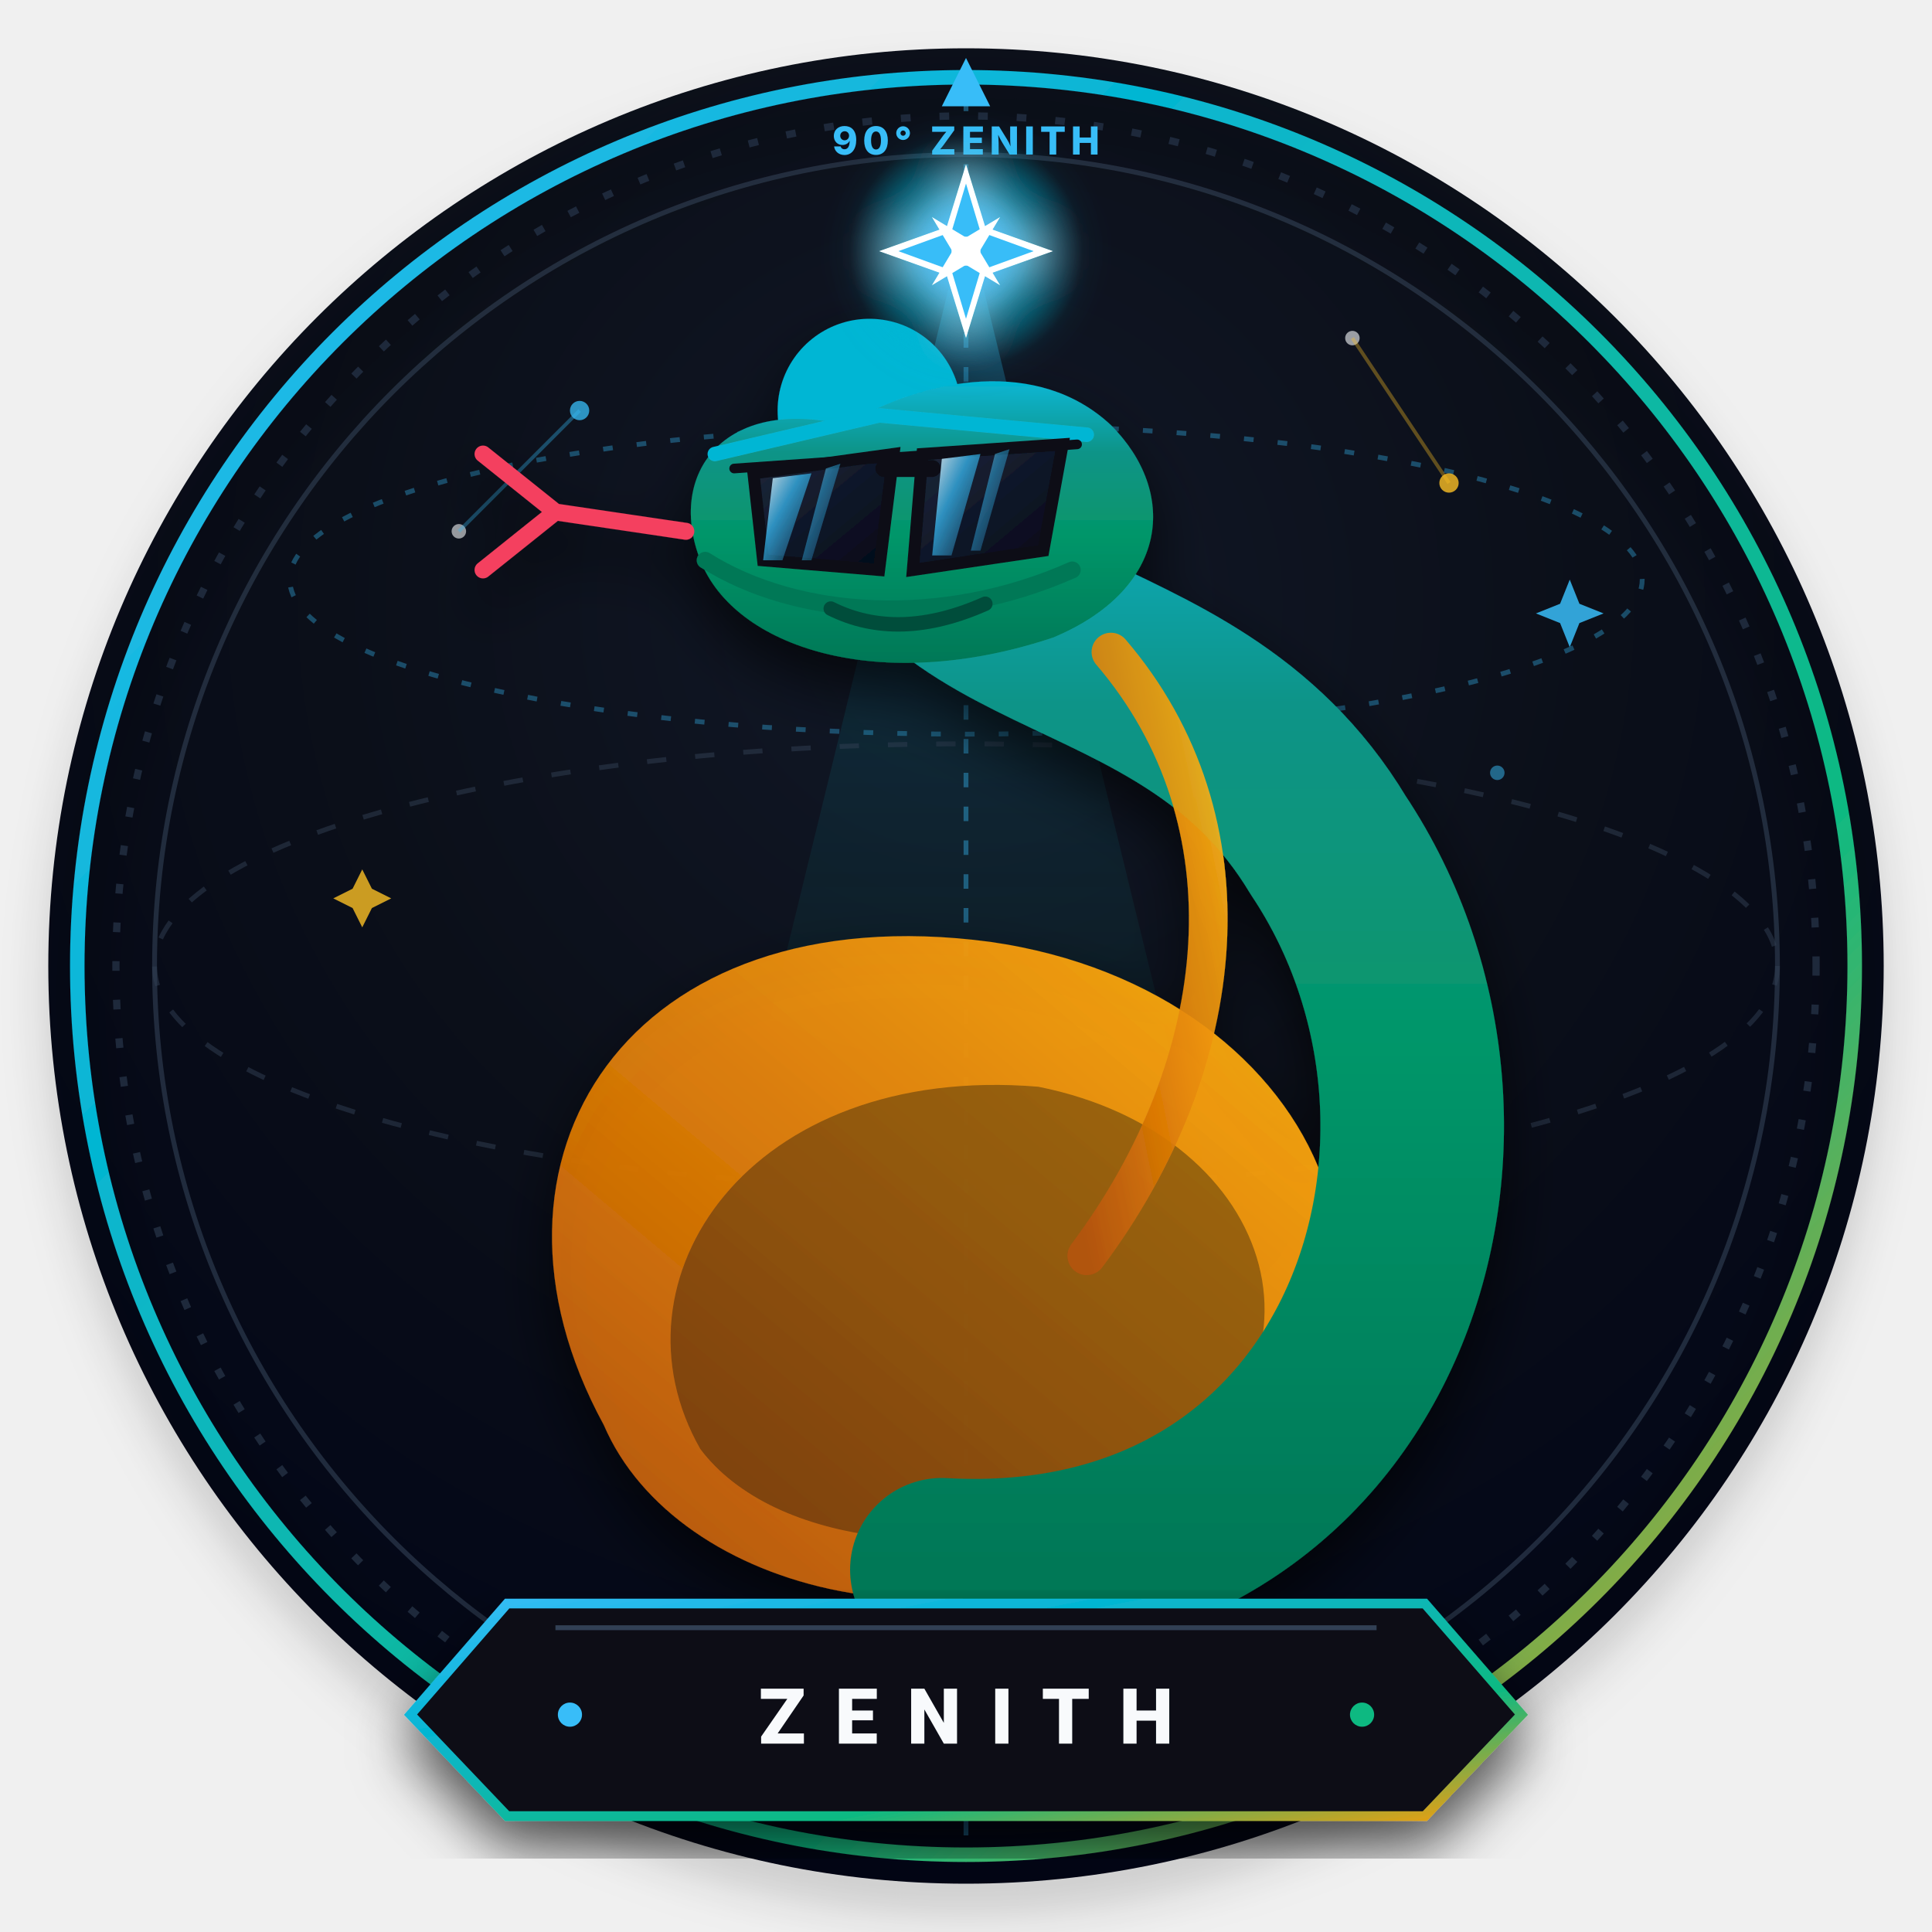
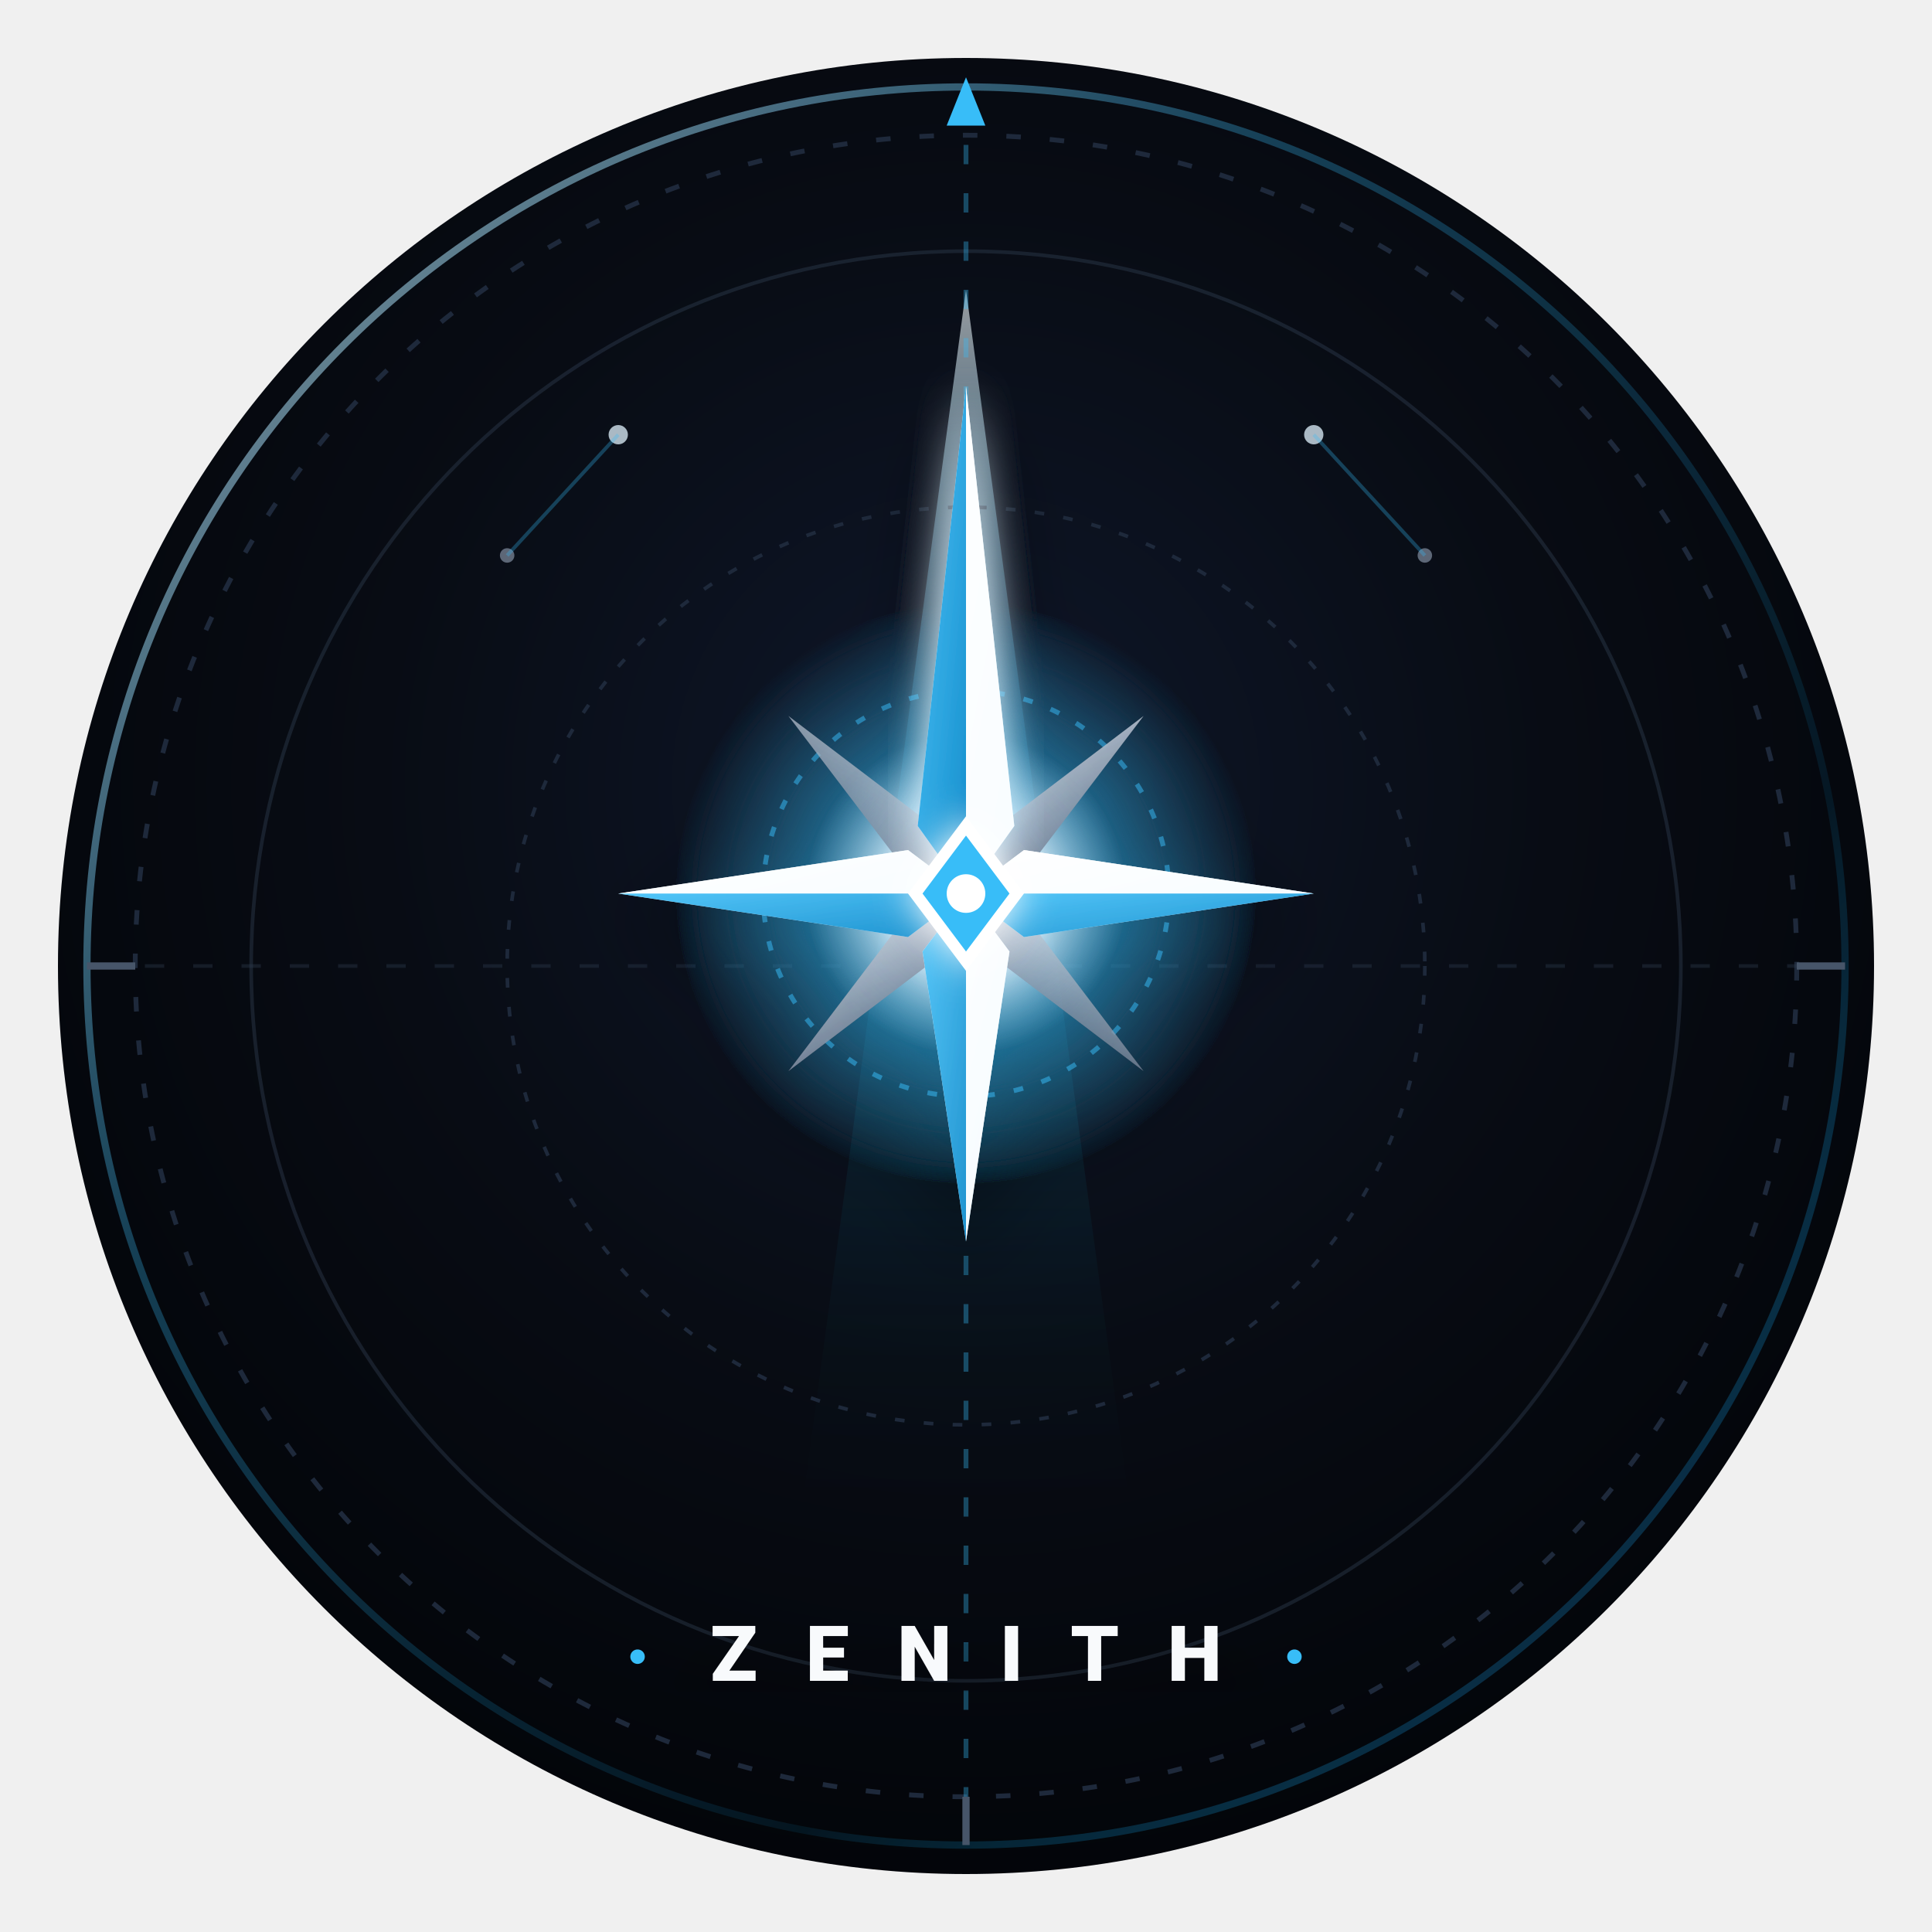
<svg xmlns="http://www.w3.org/2000/svg" viewBox="0 0 400 400" width="100%" height="100%">
  <defs>
-     <radialGradient id="skyGrad" cx="50%" cy="30%" r="70%">
-       <stop offset="0%" stop-color="#111827" />
-       <stop offset="50%" stop-color="#0b0f19" />
-       <stop offset="100%" stop-color="#020617" />
+     <radialGradient id="spaceVoid" cx="50%" cy="40%" r="65%">
+       <stop offset="0%" stop-color="#0f172a" />
+       <stop offset="50%" stop-color="#080c14" />
+       <stop offset="100%" stop-color="#020408" />
    </radialGradient>
-     <linearGradient id="zenithBeam" x1="0%" y1="0%" x2="0%" y2="100%">
-       <stop offset="0%" stop-color="#38bdf8" stop-opacity="0.35" />
-       <stop offset="40%" stop-color="#06b6d4" stop-opacity="0.12" />
-       <stop offset="100%" stop-color="#10b981" stop-opacity="0" />
+     <radialGradient id="starBloom" cx="50%" cy="50%" r="50%">
+       <stop offset="0%" stop-color="#ffffff" />
+       <stop offset="25%" stop-color="#e0f2fe" stop-opacity="0.95" />
+       <stop offset="55%" stop-color="#38bdf8" stop-opacity="0.35" />
+       <stop offset="100%" stop-color="#38bdf8" stop-opacity="0" />
+     </radialGradient>
+     <linearGradient id="verticalBeam" x1="0%" y1="0%" x2="0%" y2="100%">
+       <stop offset="0%" stop-color="#ffffff" stop-opacity="0.6" />
+       <stop offset="35%" stop-color="#38bdf8" stop-opacity="0.2" />
+       <stop offset="75%" stop-color="#06b6d4" stop-opacity="0.05" />
+       <stop offset="100%" stop-color="#020408" stop-opacity="0" />
    </linearGradient>
-     <radialGradient id="starGlow" cx="50%" cy="50%" r="50%">
+     <linearGradient id="facetWhite" x1="0%" y1="0%" x2="100%" y2="100%">
      <stop offset="0%" stop-color="#ffffff" />
-       <stop offset="25%" stop-color="#38bdf8" stop-opacity="0.9" />
-       <stop offset="60%" stop-color="#06b6d4" stop-opacity="0.4" />
-       <stop offset="100%" stop-color="#06b6d4" stop-opacity="0" />
-     </radialGradient>
-     <linearGradient id="astrolabeGrad" x1="0%" y1="0%" x2="100%" y2="100%">
+       <stop offset="100%" stop-color="#bae6fd" />
+     </linearGradient>
+     <linearGradient id="facetCyan" x1="0%" y1="0%" x2="100%" y2="100%">
      <stop offset="0%" stop-color="#38bdf8" />
-       <stop offset="30%" stop-color="#06b6d4" />
-       <stop offset="70%" stop-color="#10b981" />
-       <stop offset="100%" stop-color="#f59e0b" />
+       <stop offset="100%" stop-color="#0284c7" />
    </linearGradient>
-     <linearGradient id="snakeBody" x1="0%" y1="100%" x2="0%" y2="0%">
-       <stop offset="0%" stop-color="#047857" />
-       <stop offset="45%" stop-color="#059669" />
-       <stop offset="75%" stop-color="#0d9488" />
-       <stop offset="100%" stop-color="#06b6d4" />
+     <linearGradient id="facetSilver" x1="0%" y1="0%" x2="100%" y2="100%">
+       <stop offset="0%" stop-color="#cbd5e1" />
+       <stop offset="100%" stop-color="#64748b" />
    </linearGradient>
-     <linearGradient id="snakeBelly" x1="0%" y1="100%" x2="100%" y2="0%">
-       <stop offset="0%" stop-color="#b45309" />
-       <stop offset="40%" stop-color="#d97706" />
-       <stop offset="80%" stop-color="#f59e0b" />
-       <stop offset="100%" stop-color="#fbbf24" />
+     <linearGradient id="celestialRing" x1="0%" y1="0%" x2="100%" y2="100%">
+       <stop offset="0%" stop-color="#ffffff" stop-opacity="0.7" />
+       <stop offset="35%" stop-color="#38bdf8" stop-opacity="0.3" />
+       <stop offset="70%" stop-color="#0ea5e9" stop-opacity="0.1" />
+       <stop offset="100%" stop-color="#0f172a" stop-opacity="0.8" />
    </linearGradient>
-     <linearGradient id="shadesGrad" x1="0%" y1="0%" x2="100%" y2="100%">
-       <stop offset="0%" stop-color="#1e293b" />
-       <stop offset="100%" stop-color="#020617" />
-     </linearGradient>
-     <linearGradient id="glareGrad" x1="0%" y1="0%" x2="100%" y2="100%">
-       <stop offset="0%" stop-color="#ffffff" stop-opacity="0.95" />
-       <stop offset="40%" stop-color="#38bdf8" stop-opacity="0.8" />
-       <stop offset="100%" stop-color="#38bdf8" stop-opacity="0" />
-     </linearGradient>
-     <filter id="shadowFilter" x="-20%" y="-20%" width="140%" height="140%">
-       <feDropShadow dx="0" dy="6" stdDeviation="6" flood-color="#000000" flood-opacity="0.65" />
-     </filter>
-     <filter id="glowFilter" x="-30%" y="-30%" width="160%" height="160%">
+     <filter id="zenithGlow" x="-30%" y="-30%" width="160%" height="160%">
      <feGaussianBlur stdDeviation="4" result="blur" />
      <feComposite in="SourceGraphic" in2="blur" operator="over" />
    </filter>
+     <filter id="dropShadow" x="-20%" y="-20%" width="140%" height="140%">
+       <feDropShadow dx="0" dy="6" stdDeviation="8" flood-color="#000000" flood-opacity="0.75" />
+     </filter>
  </defs>
-   <circle cx="200" cy="200" r="190" fill="url(#skyGrad)" />
-   <polygon points="200,45 255,270 145,270" fill="url(#zenithBeam)" />
-   <circle cx="200" cy="200" r="184" fill="none" stroke="url(#astrolabeGrad)" stroke-width="3" filter="url(#shadowFilter)" />
-   <circle cx="200" cy="200" r="176" fill="none" stroke="#1e293b" stroke-width="1.5" stroke-dasharray="2 6" />
-   <circle cx="200" cy="200" r="168" fill="none" stroke="#334155" stroke-width="1" stroke-opacity="0.6" />
-   <line x1="200" y1="20" x2="200" y2="380" stroke="#38bdf8" stroke-width="1" stroke-dasharray="3 4" stroke-opacity="0.4" />
-   <ellipse cx="200" cy="200" rx="168" ry="46" fill="none" stroke="#334155" stroke-width="1" stroke-dasharray="4 6" stroke-opacity="0.5" />
-   <ellipse cx="200" cy="120" rx="140" ry="32" fill="none" stroke="#38bdf8" stroke-width="1" stroke-dasharray="2 5" stroke-opacity="0.35" />
-   <polygon points="200,12 205,22 195,22" fill="#38bdf8" />
-   <text x="200" y="32" text-anchor="middle" font-family="-apple-system, BlinkMacSystemFont, 'Segoe UI', monospace" font-size="8" font-weight="800" fill="#38bdf8" letter-spacing="1">90° ZENITH</text>
-   <circle cx="95" cy="110" r="1.5" fill="#f8fafc" opacity="0.6" />
-   <circle cx="120" cy="85" r="2" fill="#38bdf8" opacity="0.75" />
-   <line x1="95" y1="110" x2="120" y2="85" stroke="#38bdf8" stroke-width="0.75" stroke-opacity="0.35" />
-   <circle cx="300" cy="100" r="2" fill="#fbbf24" opacity="0.8" />
-   <circle cx="280" cy="70" r="1.5" fill="#f8fafc" opacity="0.6" />
-   <line x1="300" y1="100" x2="280" y2="70" stroke="#fbbf24" stroke-width="0.75" stroke-opacity="0.35" />
-   <circle cx="310" cy="160" r="1.5" fill="#38bdf8" opacity="0.5" />
-   <g filter="url(#shadowFilter)">
-     <path d="M 125 295 C 95 240, 130 185, 205 195 C 275 205, 305 275, 245 315 C 200 345, 140 330, 125 295 Z" fill="url(#snakeBelly)" opacity="0.95" />
-     <path d="M 145 300 C 125 265, 155 220, 215 225 C 265 235, 280 285, 235 310 C 200 325, 160 320, 145 300 Z" fill="#090d16" opacity="0.35" />
-     <path d="M 195 325 C 285 330, 315 235, 275 175 C 245 125, 185 140, 180 85" fill="none" stroke="url(#snakeBody)" stroke-width="38" stroke-linecap="round" stroke-linejoin="round" />
-     <path d="M 225 260 C 255 220, 260 170, 230 135" fill="none" stroke="url(#snakeBelly)" stroke-width="8" stroke-linecap="round" opacity="0.9" />
-     <path d="M 175 88 C 150 82, 138 98, 145 116 C 152 134, 182 144, 218 132 C 242 122, 244 102, 230 88 C 215 74, 192 78, 175 88 Z" fill="url(#snakeBody)" />
-     <path d="M 148 94 L 182 86 L 225 90" fill="none" stroke="#06b6d4" stroke-width="3" stroke-linecap="round" />
-     <path d="M 146 116 C 165 128, 195 130, 222 118" fill="none" stroke="#047857" stroke-width="3.5" stroke-linecap="round" />
-     <path d="M 142 110 L 115 106 L 100 94 M 115 106 L 100 118" fill="none" stroke="#f43f5e" stroke-width="3.5" stroke-linecap="round" stroke-linejoin="round" />
-     <polygon points="156,98 185,94 182,118 158,116" fill="url(#shadesGrad)" stroke="#090d16" stroke-width="2.5" />
-     <polygon points="191,94 220,92 216,114 189,118" fill="url(#shadesGrad)" stroke="#090d16" stroke-width="2.5" />
-     <line x1="183" y1="97" x2="193" y2="97" stroke="#090d16" stroke-width="3.5" stroke-linecap="round" />
-     <line x1="152" y1="97" x2="223" y2="92" stroke="#090d16" stroke-width="2" stroke-linecap="round" />
-     <polygon points="160,99 168,98 162,116 158,116" fill="url(#glareGrad)" opacity="0.9" />
-     <polygon points="171,97 174,96 168,116 166,116" fill="url(#glareGrad)" opacity="0.6" />
-     <polygon points="195,95 203,94 197,115 193,115" fill="url(#glareGrad)" opacity="0.9" />
-     <polygon points="206,94 209,93 203,114 201,114" fill="url(#glareGrad)" opacity="0.6" />
-     <path d="M 172 126 Q 186 133 204 125" fill="none" stroke="#064e3b" stroke-width="3" stroke-linecap="round" />
+   <circle cx="200" cy="200" r="188" fill="url(#spaceVoid)" />
+   <polygon points="200,60 235,320 165,320" fill="url(#verticalBeam)" />
+   <circle cx="200" cy="200" r="182" fill="none" stroke="url(#celestialRing)" stroke-width="1.5" />
+   <circle cx="200" cy="200" r="172" fill="none" stroke="#1e293b" stroke-width="1" stroke-dasharray="3 6" />
+   <circle cx="200" cy="200" r="148" fill="none" stroke="#334155" stroke-width="0.75" stroke-opacity="0.4" />
+   <circle cx="200" cy="200" r="95" fill="none" stroke="#1e293b" stroke-width="0.75" stroke-dasharray="2 4" />
+   <line x1="200" y1="20" x2="200" y2="380" stroke="#38bdf8" stroke-width="1" stroke-dasharray="4 6" stroke-opacity="0.35" />
+   <line x1="20" y1="200" x2="380" y2="200" stroke="#334155" stroke-width="0.75" stroke-dasharray="4 6" stroke-opacity="0.35" />
+   <polygon points="200,16 204,26 196,26" fill="#38bdf8" />
+   <line x1="200" y1="372" x2="200" y2="382" stroke="#475569" stroke-width="1.5" />
+   <line x1="18" y1="200" x2="28" y2="200" stroke="#475569" stroke-width="1.5" />
+   <line x1="372" y1="200" x2="382" y2="200" stroke="#475569" stroke-width="1.5" />
+   <circle cx="105" cy="115" r="1.5" fill="#94a3b8" opacity="0.6" />
+   <circle cx="128" cy="90" r="2" fill="#e0f2fe" opacity="0.75" />
+   <line x1="105" y1="115" x2="128" y2="90" stroke="#38bdf8" stroke-width="0.75" stroke-opacity="0.3" />
+   <circle cx="295" cy="115" r="1.5" fill="#94a3b8" opacity="0.6" />
+   <circle cx="272" cy="90" r="2" fill="#e0f2fe" opacity="0.75" />
+   <line x1="295" y1="115" x2="272" y2="90" stroke="#38bdf8" stroke-width="0.75" stroke-opacity="0.3" />
+   <g filter="url(#dropShadow)" transform="translate(200, 185)">
+     <circle cx="0" cy="0" r="60" fill="url(#starBloom)" />
+     <circle cx="0" cy="0" r="42" fill="none" stroke="#38bdf8" stroke-width="1" stroke-dasharray="2 4" stroke-opacity="0.5" />
+     <g transform="rotate(45)">
+       <polygon points="0,0 6,-8 0,-52 -6,-8" fill="url(#facetSilver)" opacity="0.9" />
+       <polygon points="0,0 8,6 52,0 8,-6" fill="url(#facetSilver)" opacity="0.75" />
+       <polygon points="0,0 6,8 0,52 -6,8" fill="url(#facetSilver)" opacity="0.9" />
+       <polygon points="0,0 -8,6 -52,0 -8,-6" fill="url(#facetSilver)" opacity="0.75" />
+     </g>
+     <polygon points="0,0 10,-14 0,-105 -10,-14" fill="url(#facetWhite)" filter="url(#zenithGlow)" />
+     <polygon points="0,0 0,-105 10,-14" fill="#ffffff" opacity="0.9" />
+     <polygon points="0,0 0,-105 -10,-14" fill="url(#facetCyan)" opacity="0.9" />
+     <polygon points="0,0 9,12 0,72 -9,12" fill="url(#facetWhite)" />
+     <polygon points="0,0 0,72 9,12" fill="#ffffff" opacity="0.85" />
+     <polygon points="0,0 0,72 -9,12" fill="url(#facetCyan)" opacity="0.85" />
+     <polygon points="0,0 12,-9 72,0 12,9" fill="url(#facetWhite)" />
+     <polygon points="0,0 72,0 12,-9" fill="#ffffff" opacity="0.85" />
+     <polygon points="0,0 72,0 12,9" fill="url(#facetCyan)" opacity="0.85" />
+     <polygon points="0,0 -12,-9 -72,0 -12,9" fill="url(#facetWhite)" />
+     <polygon points="0,0 -72,0 -12,-9" fill="#ffffff" opacity="0.85" />
+     <polygon points="0,0 -72,0 -12,9" fill="url(#facetCyan)" opacity="0.85" />
+     <polygon points="0,-16 12,0 0,16 -12,0" fill="#ffffff" filter="url(#zenithGlow)" />
+     <polygon points="0,-12 9,0 0,12 -9,0" fill="#38bdf8" />
+     <circle cx="0" cy="0" r="4" fill="#ffffff" />
  </g>
-   <g filter="url(#glowFilter)" transform="translate(200, 52)">
-     <circle cx="0" cy="0" r="24" fill="url(#starGlow)" />
-     <polygon points="0,-18 4,-5 18,0 4,5 0,18 -4,5 -18,0 -4,-5" fill="#ffffff" />
-     <polygon points="0,-14 3,-4 14,0 3,4 0,14 -3,4 -14,0 -3,-4" fill="#38bdf8" />
-     <polygon points="0,-10 2,-2 10,0 2,2 0,10 -2,2 -10,0 -2,-2" fill="#ffffff" transform="rotate(45)" />
-     <circle cx="0" cy="0" r="3" fill="#ffffff" />
-   </g>
-   <polygon points="325,120 327,125 332,127 327,129 325,134 323,129 318,127 323,125" fill="#38bdf8" opacity="0.85" />
-   <polygon points="75,180 77,184 81,186 77,188 75,192 73,188 69,186 73,184" fill="#fbbf24" opacity="0.8" />
-   <g filter="url(#shadowFilter)">
-     <polygon points="105,332 295,332 315,355 295,376 105,376 85,355" fill="#0b0f19" stroke="url(#astrolabeGrad)" stroke-width="2" />
-     <line x1="115" y1="337" x2="285" y2="337" stroke="#334155" stroke-width="1" />
-     <text x="200" y="361" text-anchor="middle" font-family="-apple-system, BlinkMacSystemFont, 'Segoe UI', Roboto, 'SF Pro Display', sans-serif" font-size="16" font-weight="900" letter-spacing="6" fill="#f8fafc">
+   <g filter="url(#dropShadow)">
+     <text x="200" y="348" text-anchor="middle" font-family="-apple-system, BlinkMacSystemFont, 'Segoe UI', Roboto, 'Inter', 'SF Pro Display', sans-serif" font-size="16" font-weight="800" letter-spacing="10" fill="#f8fafc">
      ZENITH
    </text>
-     <circle cx="118" cy="355" r="2.5" fill="#38bdf8" />
-     <circle cx="282" cy="355" r="2.5" fill="#10b981" />
+     <circle cx="132" cy="343" r="1.5" fill="#38bdf8" />
+     <circle cx="268" cy="343" r="1.5" fill="#38bdf8" />
  </g>
</svg>
